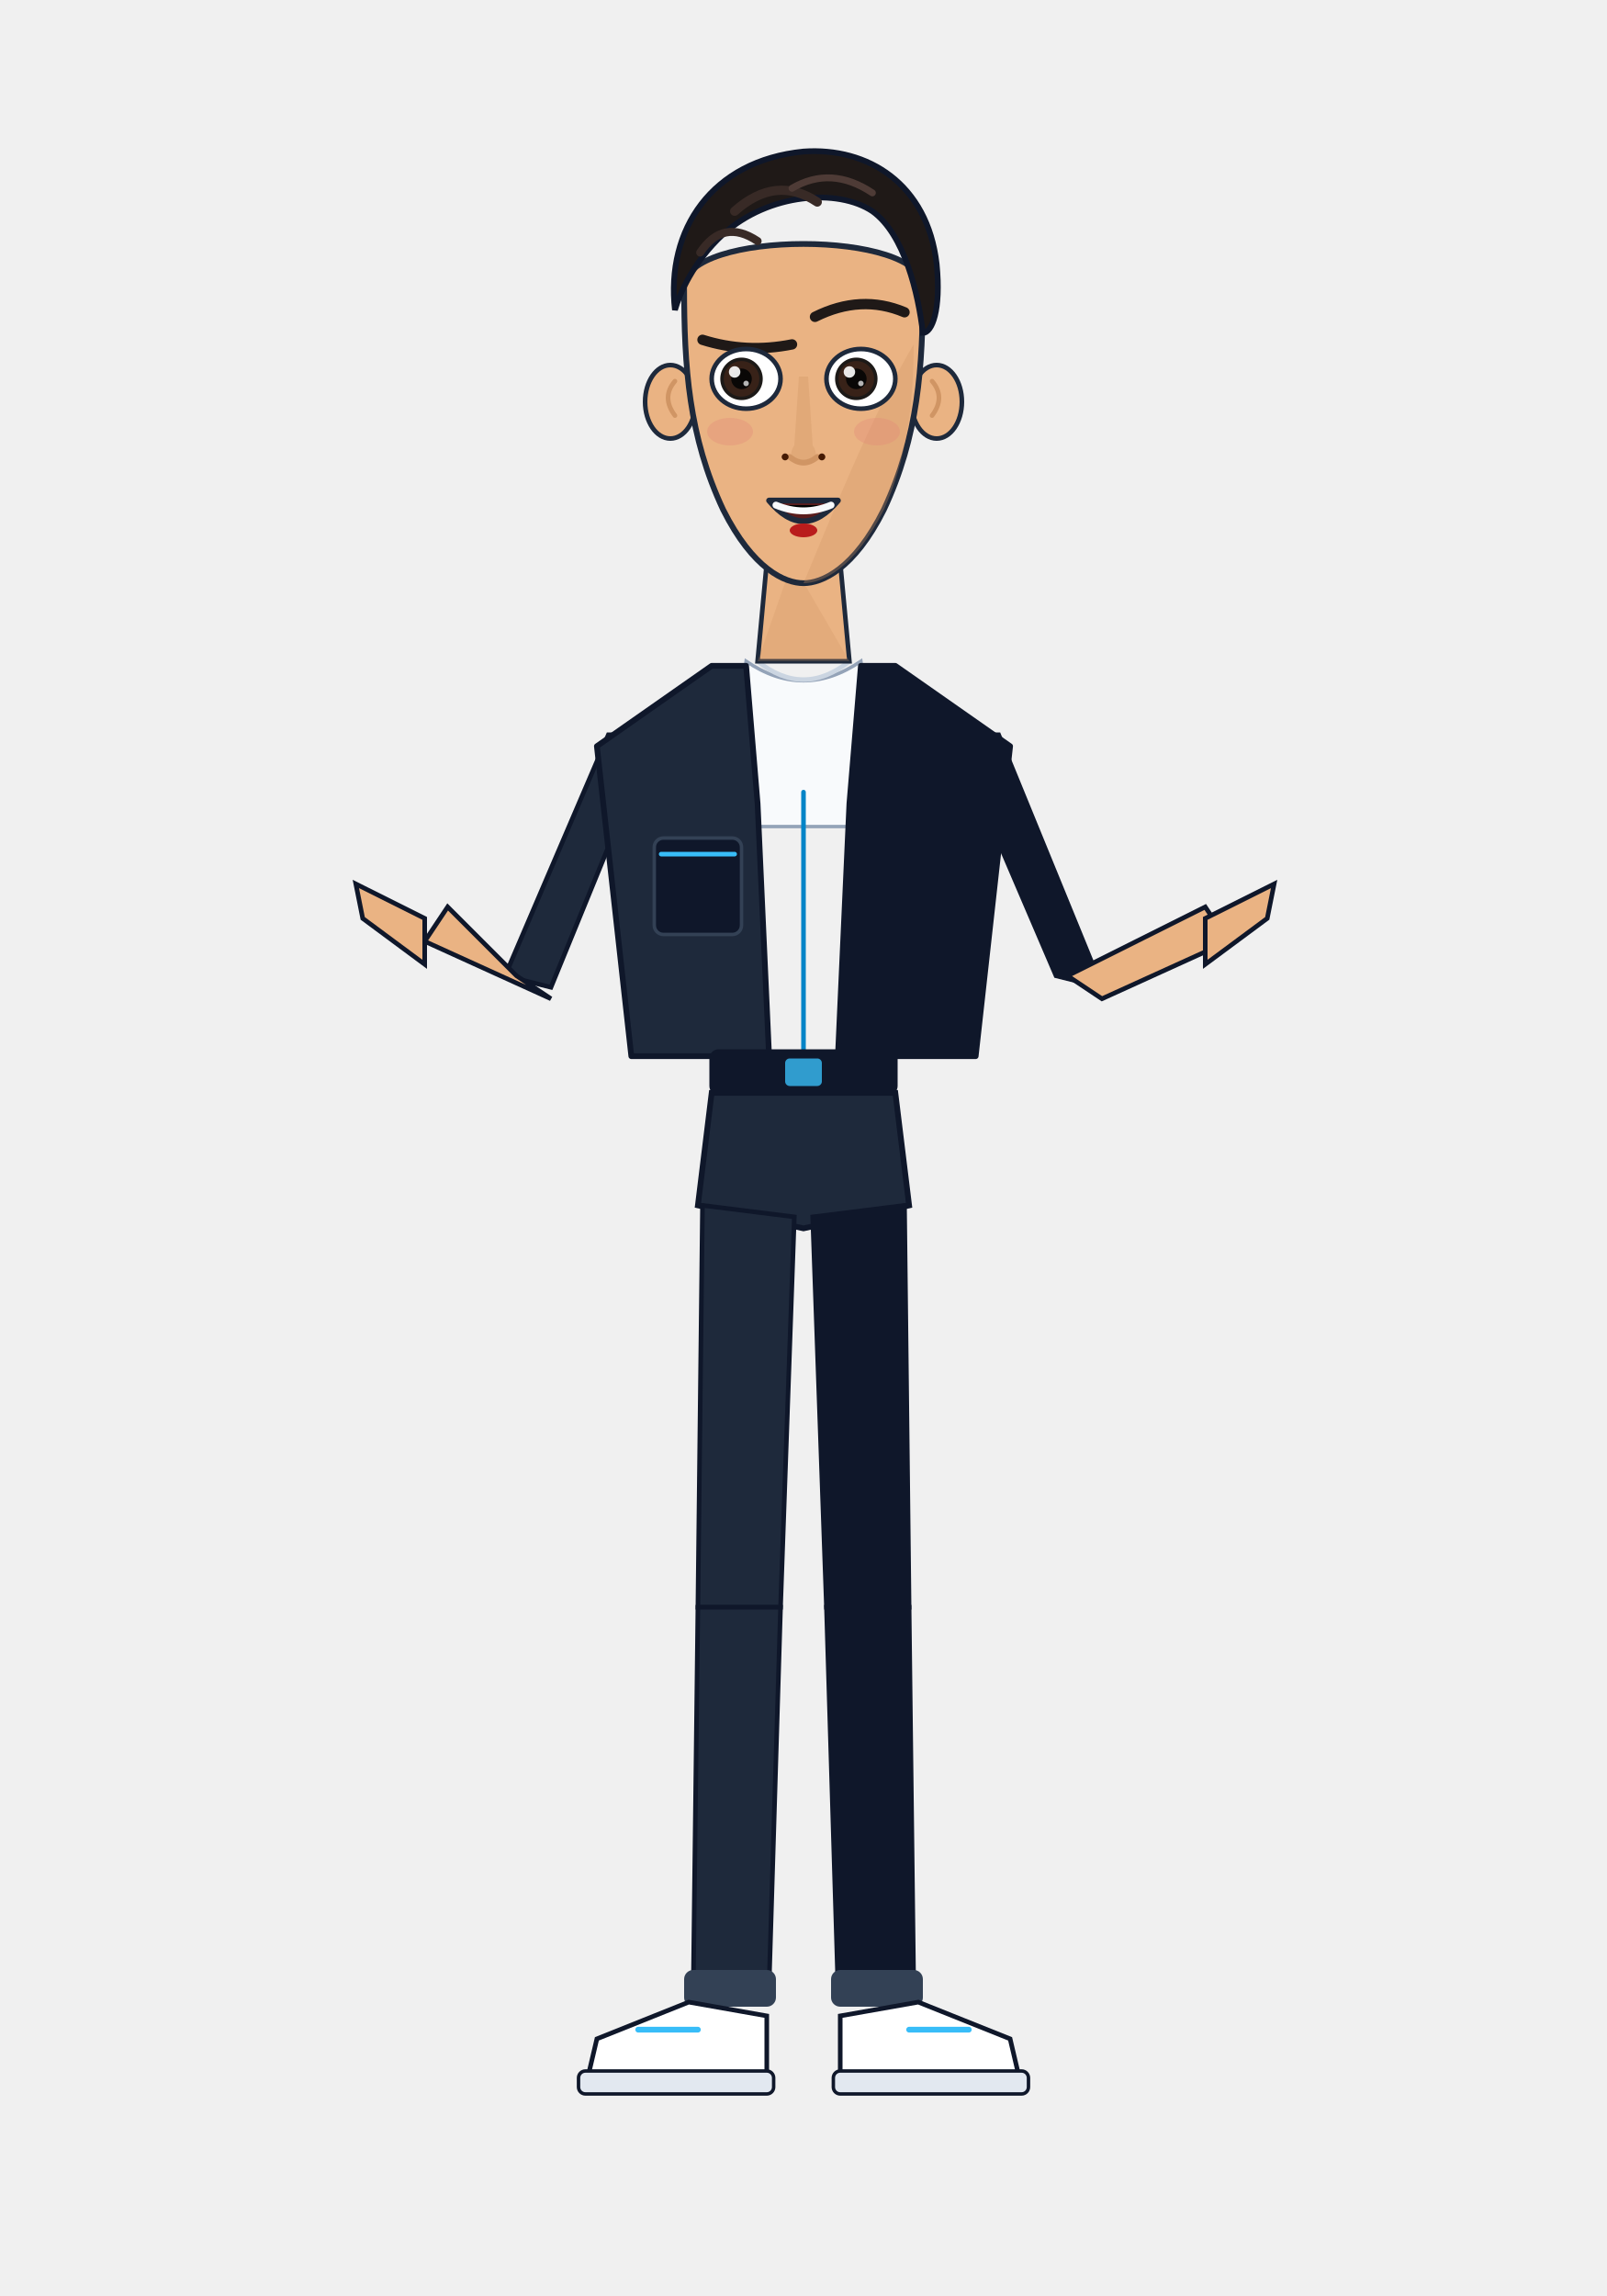
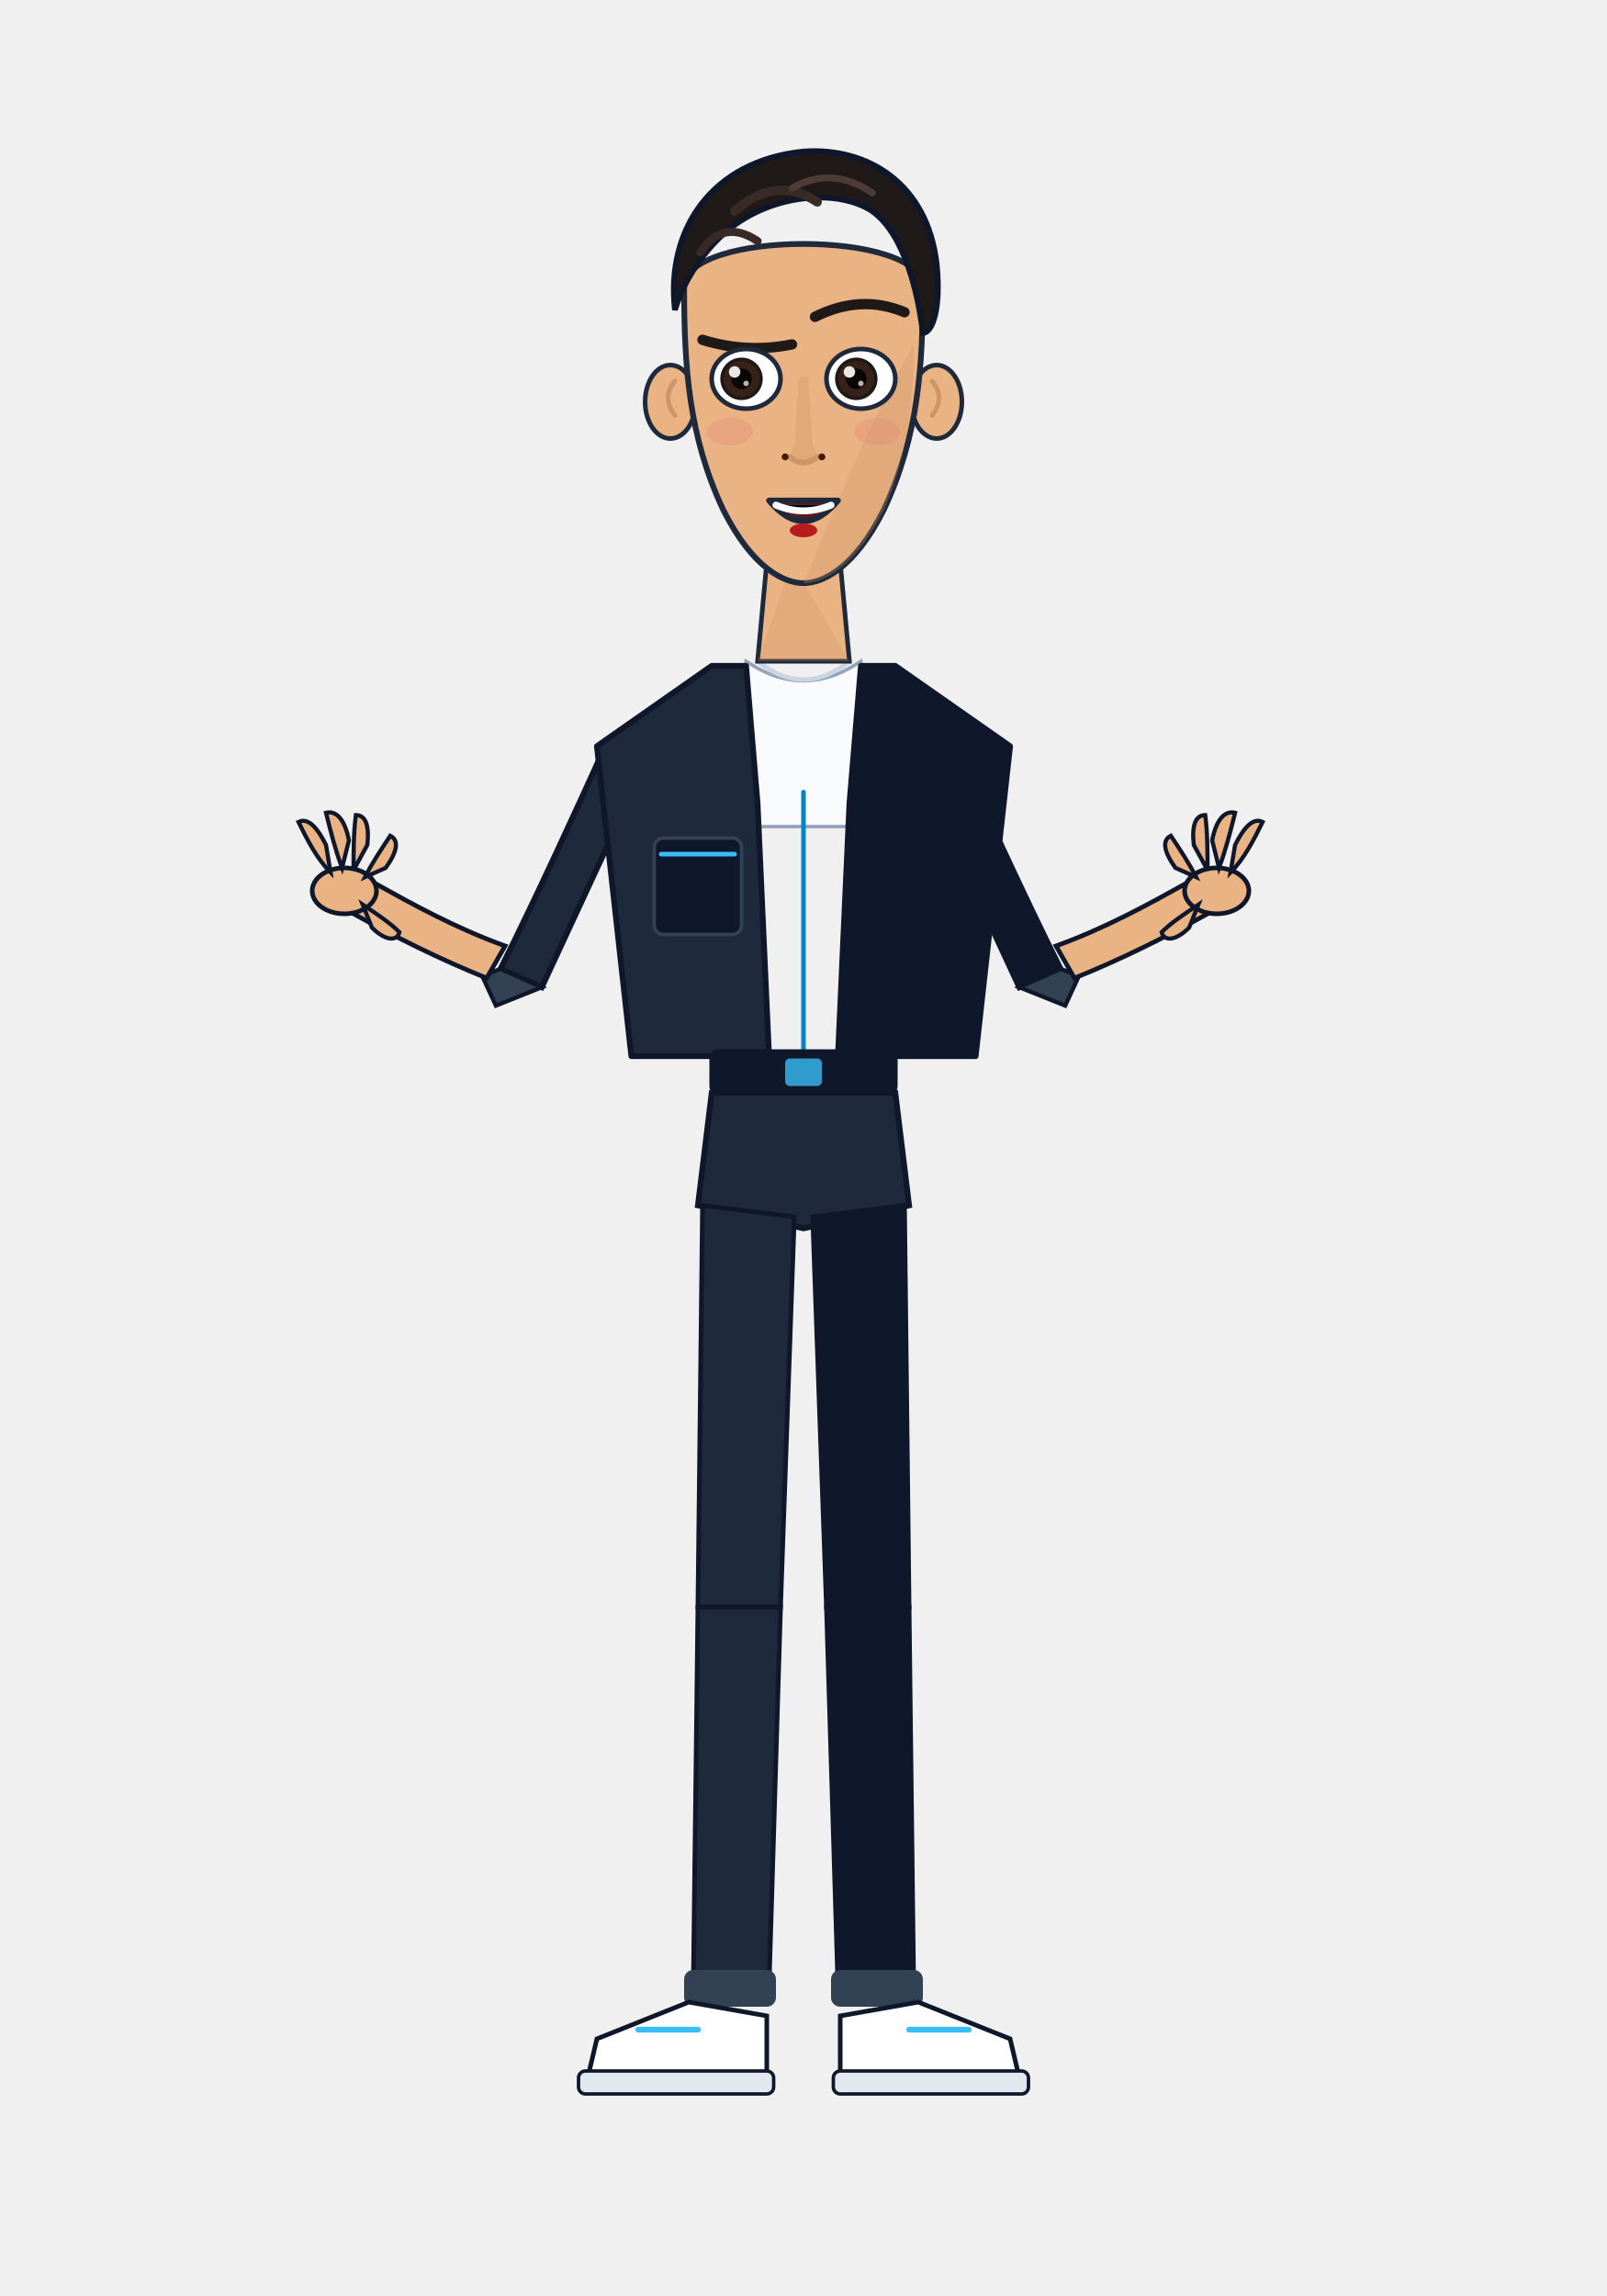
<svg xmlns="http://www.w3.org/2000/svg" viewBox="-100 50 700 1000" width="700" height="1000">
  <g id="modern_character_root">
    <path d="M 210 526 L 290 526 L 296 575 L 250 585 L 204 575 Z" fill="#1e293b" stroke="#0f172a" stroke-width="2.5" />
    <path d="M 206 575 L 246 580 L 240 750 L 204 750 Z" fill="#1e293b" stroke="#0f172a" stroke-width="2" />
    <path d="M 204 750 L 240 750 L 235 915 L 202 915 Z" fill="#1e293b" stroke="#0f172a" stroke-width="2" />
    <rect x="198" y="908" width="40" height="16" rx="4" fill="#334155" />
    <path d="M 254 580 L 294 575 L 296 750 L 260 750 Z" fill="#0f172a" stroke="#0f172a" stroke-width="2" />
    <path d="M 260 750 L 296 750 L 298 915 L 265 915 Z" fill="#0f172a" stroke="#0f172a" stroke-width="2" />
    <rect x="262" y="908" width="40" height="16" rx="4" fill="#334155" />
    <path d="M 156 955 L 234 955 L 234 928 L 200 922 L 160 938 Z" fill="#ffffff" stroke="#0f172a" stroke-width="2" />
    <rect x="152" y="952" width="85" height="10" rx="3" fill="#e2e8f0" stroke="#0f172a" stroke-width="1.5" />
    <line x1="178" y1="934" x2="204" y2="934" stroke="#38bdf8" stroke-width="2.5" stroke-linecap="round" />
    <path d="M 266 955 L 344 955 L 340 938 L 300 922 L 266 928 Z" fill="#ffffff" stroke="#0f172a" stroke-width="2" />
    <rect x="263" y="952" width="85" height="10" rx="3" fill="#e2e8f0" stroke="#0f172a" stroke-width="1.5" />
    <line x1="296" y1="934" x2="322" y2="934" stroke="#38bdf8" stroke-width="2.5" stroke-linecap="round" />
-     <path d="M 165 370 L 185 370 L 140 480 L 120 475 Z" fill="#1e293b" stroke="#0f172a" stroke-width="2" />
-     <path d="M 125 475 L 140 485 L 85 460 L 95 445 Z" fill="#eab383" stroke="#0f172a" stroke-width="2" />
-     <path d="M 85 450 L 55 435 L 58 450 L 85 470 Z" fill="#eab383" stroke="#0f172a" stroke-width="2" />
-     <path d="M 315 370 L 335 370 L 380 480 L 360 475 Z" fill="#0f172a" stroke="#0f172a" stroke-width="2" />
-     <path d="M 365 475 L 380 485 L 435 460 L 425 445 Z" fill="#eab383" stroke="#0f172a" stroke-width="2" />
-     <path d="M 425 450 L 455 435 L 452 450 L 425 470 Z" fill="#eab383" stroke="#0f172a" stroke-width="2" />
+     <path d="M 165 372 C 150 405, 134 440, 118 472 L 136 480 C 150 450, 166 415, 185 375 Z" fill="#1e293b" stroke="#0f172a" stroke-width="2.5" />
+     <path d="M 118 472 L 110 475 L 116 488 L 136 480 Z" fill="#334155" stroke="#0f172a" stroke-width="1.8" />
+     <path d="M 112 476 C 92 468, 72 458, 54 448 L 62 434 C 80 444, 98 454, 120 462 Z" fill="#eab383" stroke="#0f172a" stroke-width="2" />
+     <ellipse cx="50" cy="438" rx="14" ry="10" fill="#eab383" stroke="#0f172a" stroke-width="2" />
+     <path d="M 58 444 C 64 448, 70 452, 74 456 C 73 460, 68 460, 62 454 Z" fill="#eab383" stroke="#0f172a" stroke-width="1.8" />
+     <path d="M 44 430 C 38 424, 34 416, 30 408 C 34 406, 38 410, 42 418 Z" fill="#eab383" stroke="#0f172a" stroke-width="1.8" />
+     <path d="M 49 428 C 46 420, 44 412, 42 404 C 46 403, 50 406, 52 416 Z" fill="#eab383" stroke="#0f172a" stroke-width="1.8" />
+     <path d="M 54 429 C 54 421, 54 413, 55 405 C 59 405, 61 409, 60 418 Z" fill="#eab383" stroke="#0f172a" stroke-width="1.8" />
+     <path d="M 59 432 C 62 426, 66 420, 70 414 C 74 416, 73 421, 68 428 Z" fill="#eab383" stroke="#0f172a" stroke-width="1.8" />
+     <path d="M 315 372 C 330 405, 346 440, 362 472 L 344 480 C 330 450, 314 415, 295 375 Z" fill="#0f172a" stroke="#0f172a" stroke-width="2.5" />
+     <path d="M 362 472 L 370 475 L 364 488 L 344 480 Z" fill="#334155" stroke="#0f172a" stroke-width="1.8" />
+     <path d="M 368 476 C 388 468, 408 458, 426 448 L 418 434 C 400 444, 382 454, 360 462 Z" fill="#eab383" stroke="#0f172a" stroke-width="2" />
+     <ellipse cx="430" cy="438" rx="14" ry="10" fill="#eab383" stroke="#0f172a" stroke-width="2" />
+     <path d="M 422 444 C 416 448, 410 452, 406 456 C 407 460, 412 460, 418 454 Z" fill="#eab383" stroke="#0f172a" stroke-width="1.8" />
+     <path d="M 436 430 C 442 424, 446 416, 450 408 C 446 406, 442 410, 438 418 Z" fill="#eab383" stroke="#0f172a" stroke-width="1.8" />
+     <path d="M 431 428 C 434 420, 436 412, 438 404 C 434 403, 430 406, 428 416 Z" fill="#eab383" stroke="#0f172a" stroke-width="1.8" />
+     <path d="M 426 429 C 426 421, 426 413, 425 405 C 421 405, 419 409, 420 418 Z" fill="#eab383" stroke="#0f172a" stroke-width="1.8" />
+     <path d="M 421 432 C 418 426, 414 420, 410 414 C 406 416, 407 421, 412 428 Z" fill="#eab383" stroke="#0f172a" stroke-width="1.8" />
    <path d="M 225 338 Q 250 355 275 338 L 285 410 L 215 410 Z" fill="#f8fafc" stroke="#94a3b8" stroke-width="1.5" />
    <path d="M 230 338 Q 250 354 270 338" stroke="#cbd5e1" stroke-width="2" fill="none" />
    <path d="M 210 340 L 160 375 L 175 510 L 235 510 L 230 400 L 225 340 Z" fill="#1e293b" stroke="#0f172a" stroke-width="2.5" stroke-linejoin="round" />
    <path d="M 290 340 L 340 375 L 325 510 L 265 510 L 270 400 L 275 340 Z" fill="#0f172a" stroke="#0f172a" stroke-width="2.5" stroke-linejoin="round" />
    <line x1="250" y1="395" x2="250" y2="510" stroke="#0284c7" stroke-width="2" stroke-linecap="round" />
    <rect x="185" y="415" width="38" height="42" rx="4" fill="#0f172a" stroke="#334155" stroke-width="1.5" />
    <line x1="188" y1="422" x2="220" y2="422" stroke="#38bdf8" stroke-width="2" stroke-linecap="round" />
    <rect x="210" y="508" width="80" height="18" rx="3" fill="#0f172a" stroke="#0f172a" stroke-width="2" />
    <rect x="242" y="511" width="16" height="12" rx="2" fill="#38bdf8" opacity="0.8" />
    <path d="M 234 295 L 230 338 L 270 338 L 266 295 Z" fill="#eab383" stroke="#1e293b" stroke-width="2" />
    <path d="M 245 295 L 230 338 L 270 338 Z" fill="#d09564" opacity="0.25" />
    <ellipse cx="192" cy="225" rx="11" ry="16" fill="#eab383" stroke="#1e293b" stroke-width="2" />
    <path d="M 194 216 Q 188 223 194 231" stroke="#d09564" stroke-width="2" fill="none" stroke-linecap="round" />
    <ellipse cx="308" cy="225" rx="11" ry="16" fill="#eab383" stroke="#1e293b" stroke-width="2" />
    <path d="M 306 216 Q 312 223 306 231" stroke="#d09564" stroke-width="2" fill="none" stroke-linecap="round" />
    <path d="M 198 175               C 198 150, 302 150, 302 175               C 302 210, 300 240, 285 272               C 272 298, 258 304, 250 304               C 242 304, 228 298, 215 272               C 200 240, 198 210, 198 175 Z" fill="#eab383" stroke="#1e293b" stroke-width="2.5" />
    <path d="M 250 304 C 258 304, 272 298, 285 272 C 295 250, 298 225, 298 200 C 280 230, 260 280, 250 304 Z" fill="#d09564" opacity="0.3" />
    <ellipse cx="218" cy="238" rx="10" ry="6" fill="#e28878" opacity="0.35" />
    <ellipse cx="282" cy="238" rx="10" ry="6" fill="#e28878" opacity="0.35" />
    <path d="M 194 185              C 190 150, 210 120, 250 116              C 278 114, 304 130, 308 165              C 310 185, 306 195, 302 195              C 300 178, 294 152, 280 142              C 265 132, 235 134, 215 152              C 202 164, 196 178, 194 185 Z" fill="#1f1917" stroke="#0f172a" stroke-width="2.5" />
    <path d="M 220 142 Q 238 126 256 138" stroke="#382a26" stroke-width="4" stroke-linecap="round" fill="none" />
    <path d="M 245 132 Q 262 122 280 134" stroke="#4e3b36" stroke-width="3" stroke-linecap="round" fill="none" />
    <path d="M 205 160 Q 215 145 230 155" stroke="#382a26" stroke-width="3.5" stroke-linecap="round" fill="none" />
    <path d="M 206 198 Q 225 204 245 200" stroke="#1f1917" stroke-width="4.5" stroke-linecap="round" fill="none" />
    <path d="M 255 188 Q 275 178 294 186" stroke="#1f1917" stroke-width="4.5" stroke-linecap="round" fill="none" />
    <ellipse cx="225" cy="215" rx="15" ry="13" fill="#ffffff" stroke="#1e293b" stroke-width="2" />
    <circle cx="223" cy="215" r="8.5" fill="#382218" stroke="#1c1917" stroke-width="1.5" />
    <circle cx="223" cy="215" r="4.5" fill="#090706" />
    <circle cx="220" cy="212" r="2.5" fill="#ffffff" opacity="0.9" />
    <circle cx="225" cy="217" r="1.2" fill="#ffffff" opacity="0.7" />
    <ellipse cx="275" cy="215" rx="15" ry="13" fill="#ffffff" stroke="#1e293b" stroke-width="2" />
    <circle cx="273" cy="215" r="8.5" fill="#382218" stroke="#1c1917" stroke-width="1.5" />
    <circle cx="273" cy="215" r="4.5" fill="#090706" />
    <circle cx="270" cy="212" r="2.5" fill="#ffffff" opacity="0.9" />
    <circle cx="275" cy="217" r="1.2" fill="#ffffff" opacity="0.7" />
    <path d="M 248 214 L 246 244 Q 242 250 250 252 Q 258 250 254 244 L 252 214" fill="#d09564" opacity="0.35" />
    <path d="M 244 249 Q 250 254 256 249" stroke="#d09564" stroke-width="2.5" stroke-linecap="round" fill="none" />
    <circle cx="242" cy="249" r="1.5" fill="#451a03" />
    <circle cx="258" cy="249" r="1.5" fill="#451a03" />
    <path d="M 235 268 Q 250 286 265 268 Z" fill="#581c1c" stroke="#1e293b" stroke-width="2.5" stroke-linejoin="round" />
    <path d="M 238 270 Q 250 275 262 270" stroke="#f8fafc" stroke-width="3" stroke-linecap="round" />
    <ellipse cx="250" cy="281" rx="6" ry="3" fill="#b91c1c" />
  </g>
</svg>
